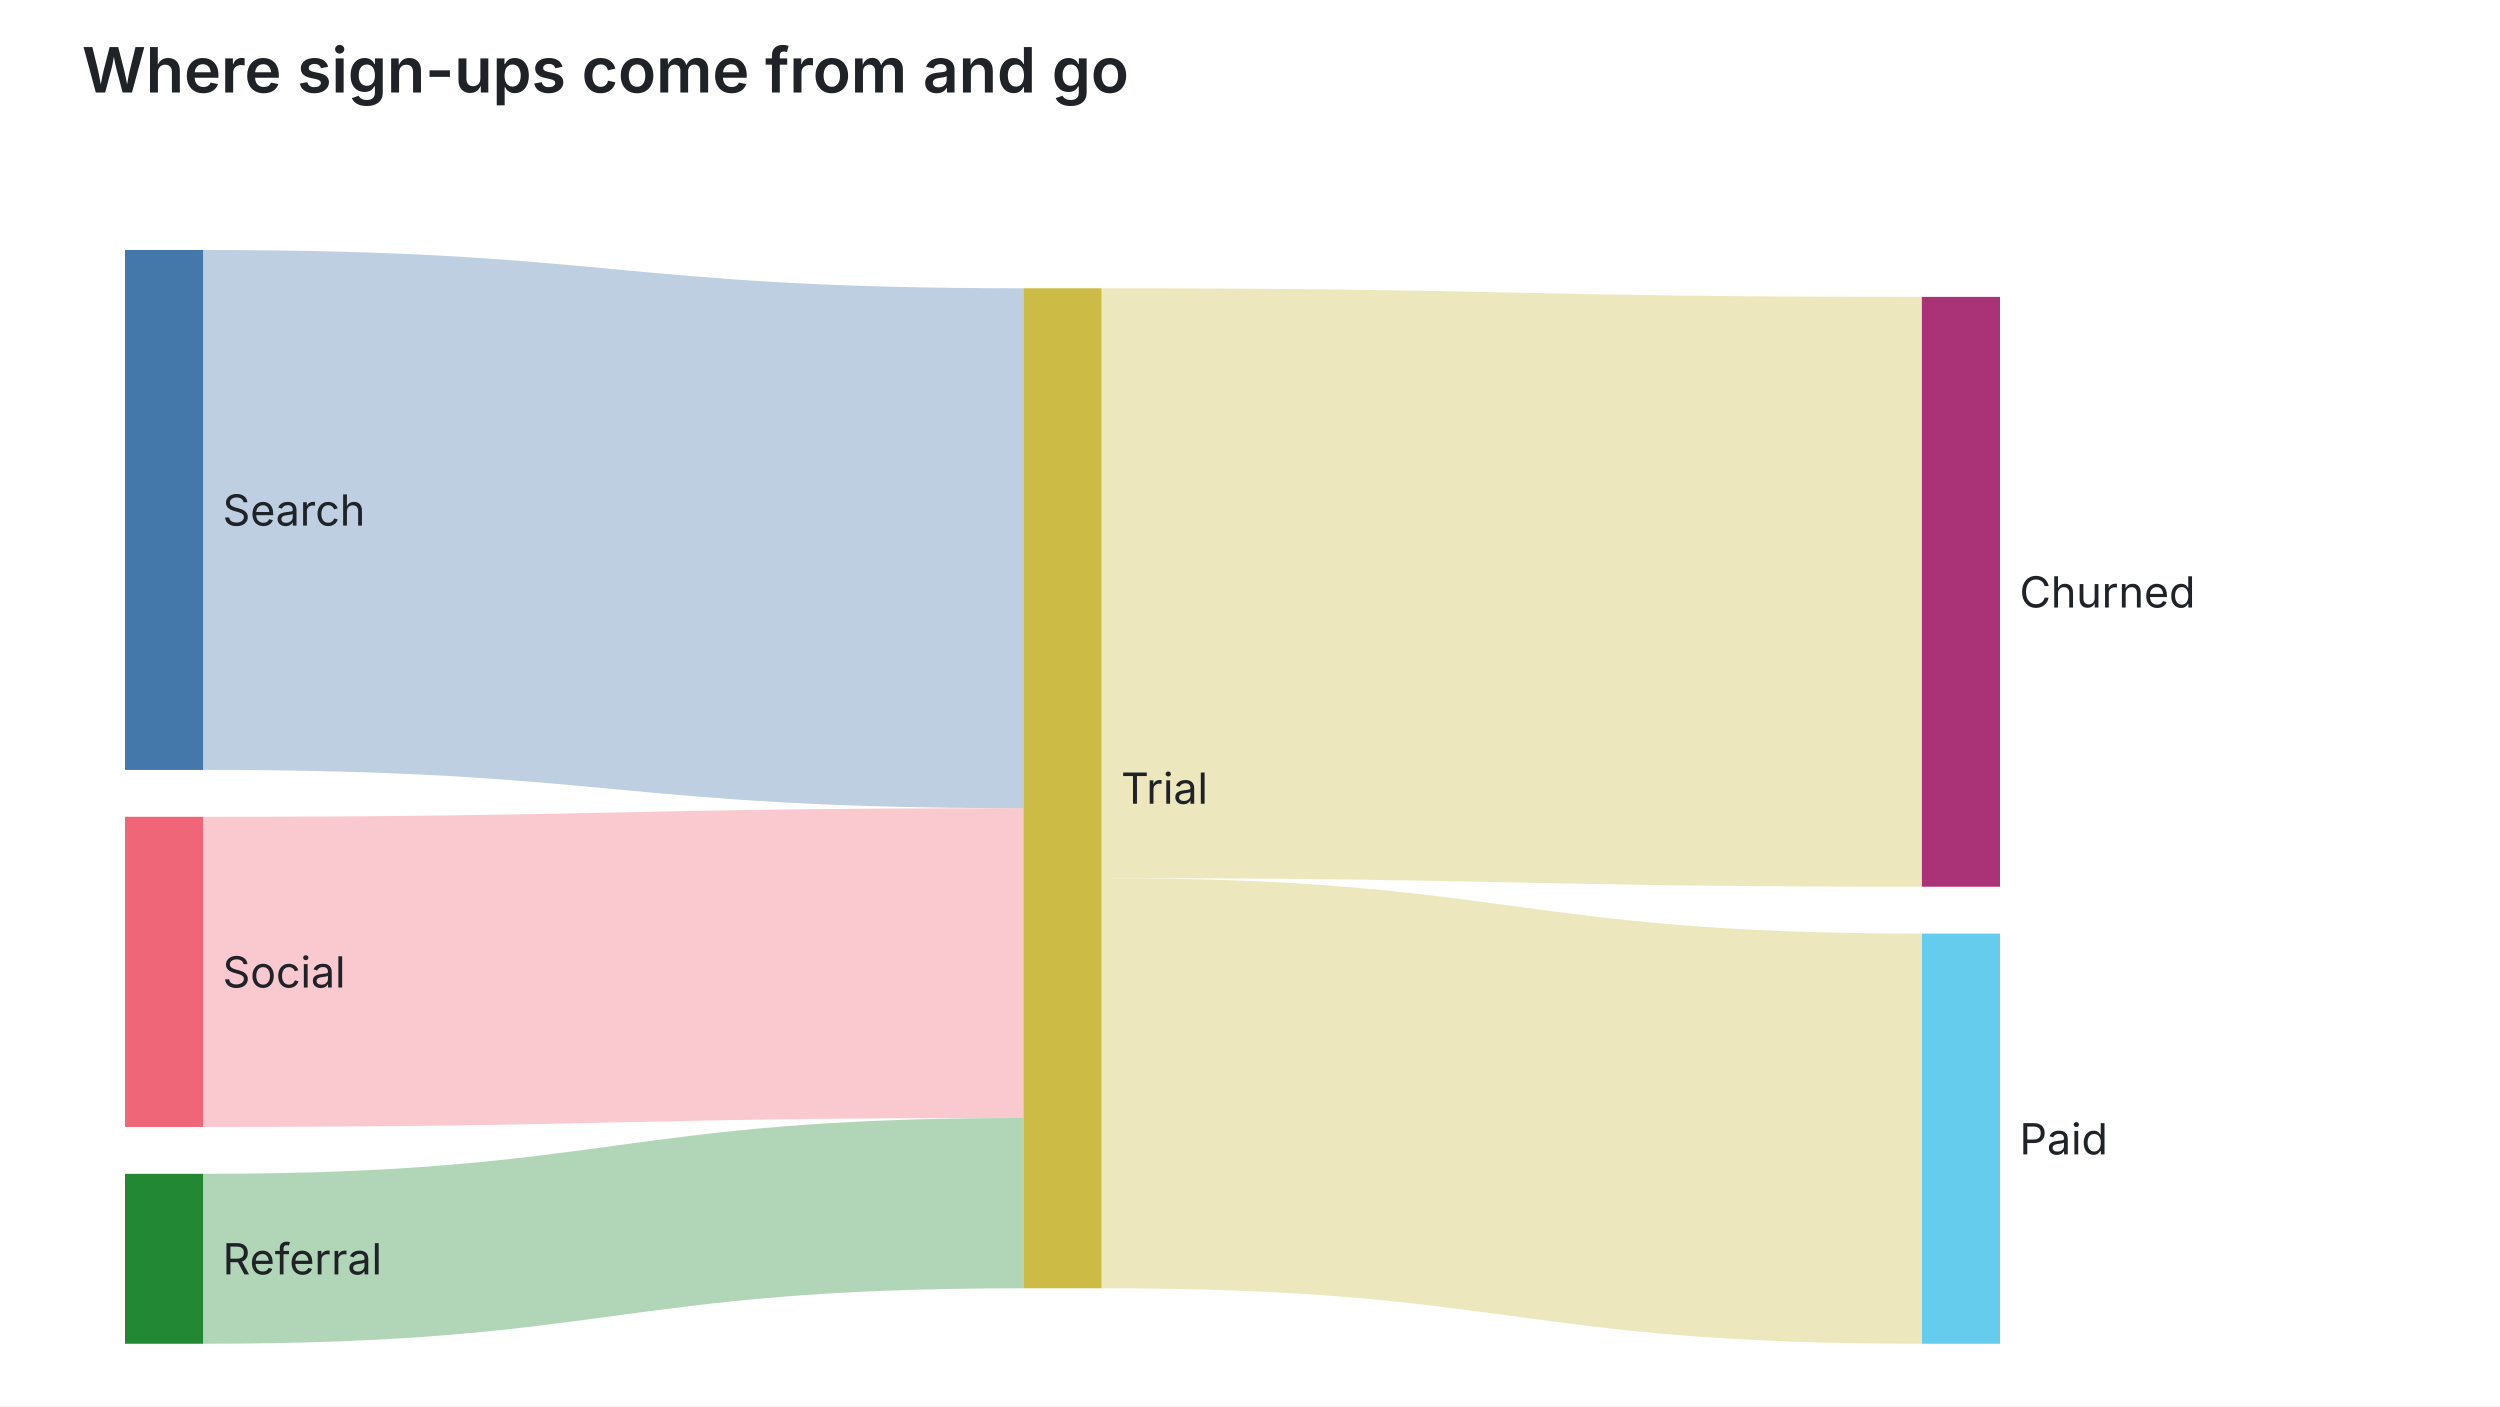
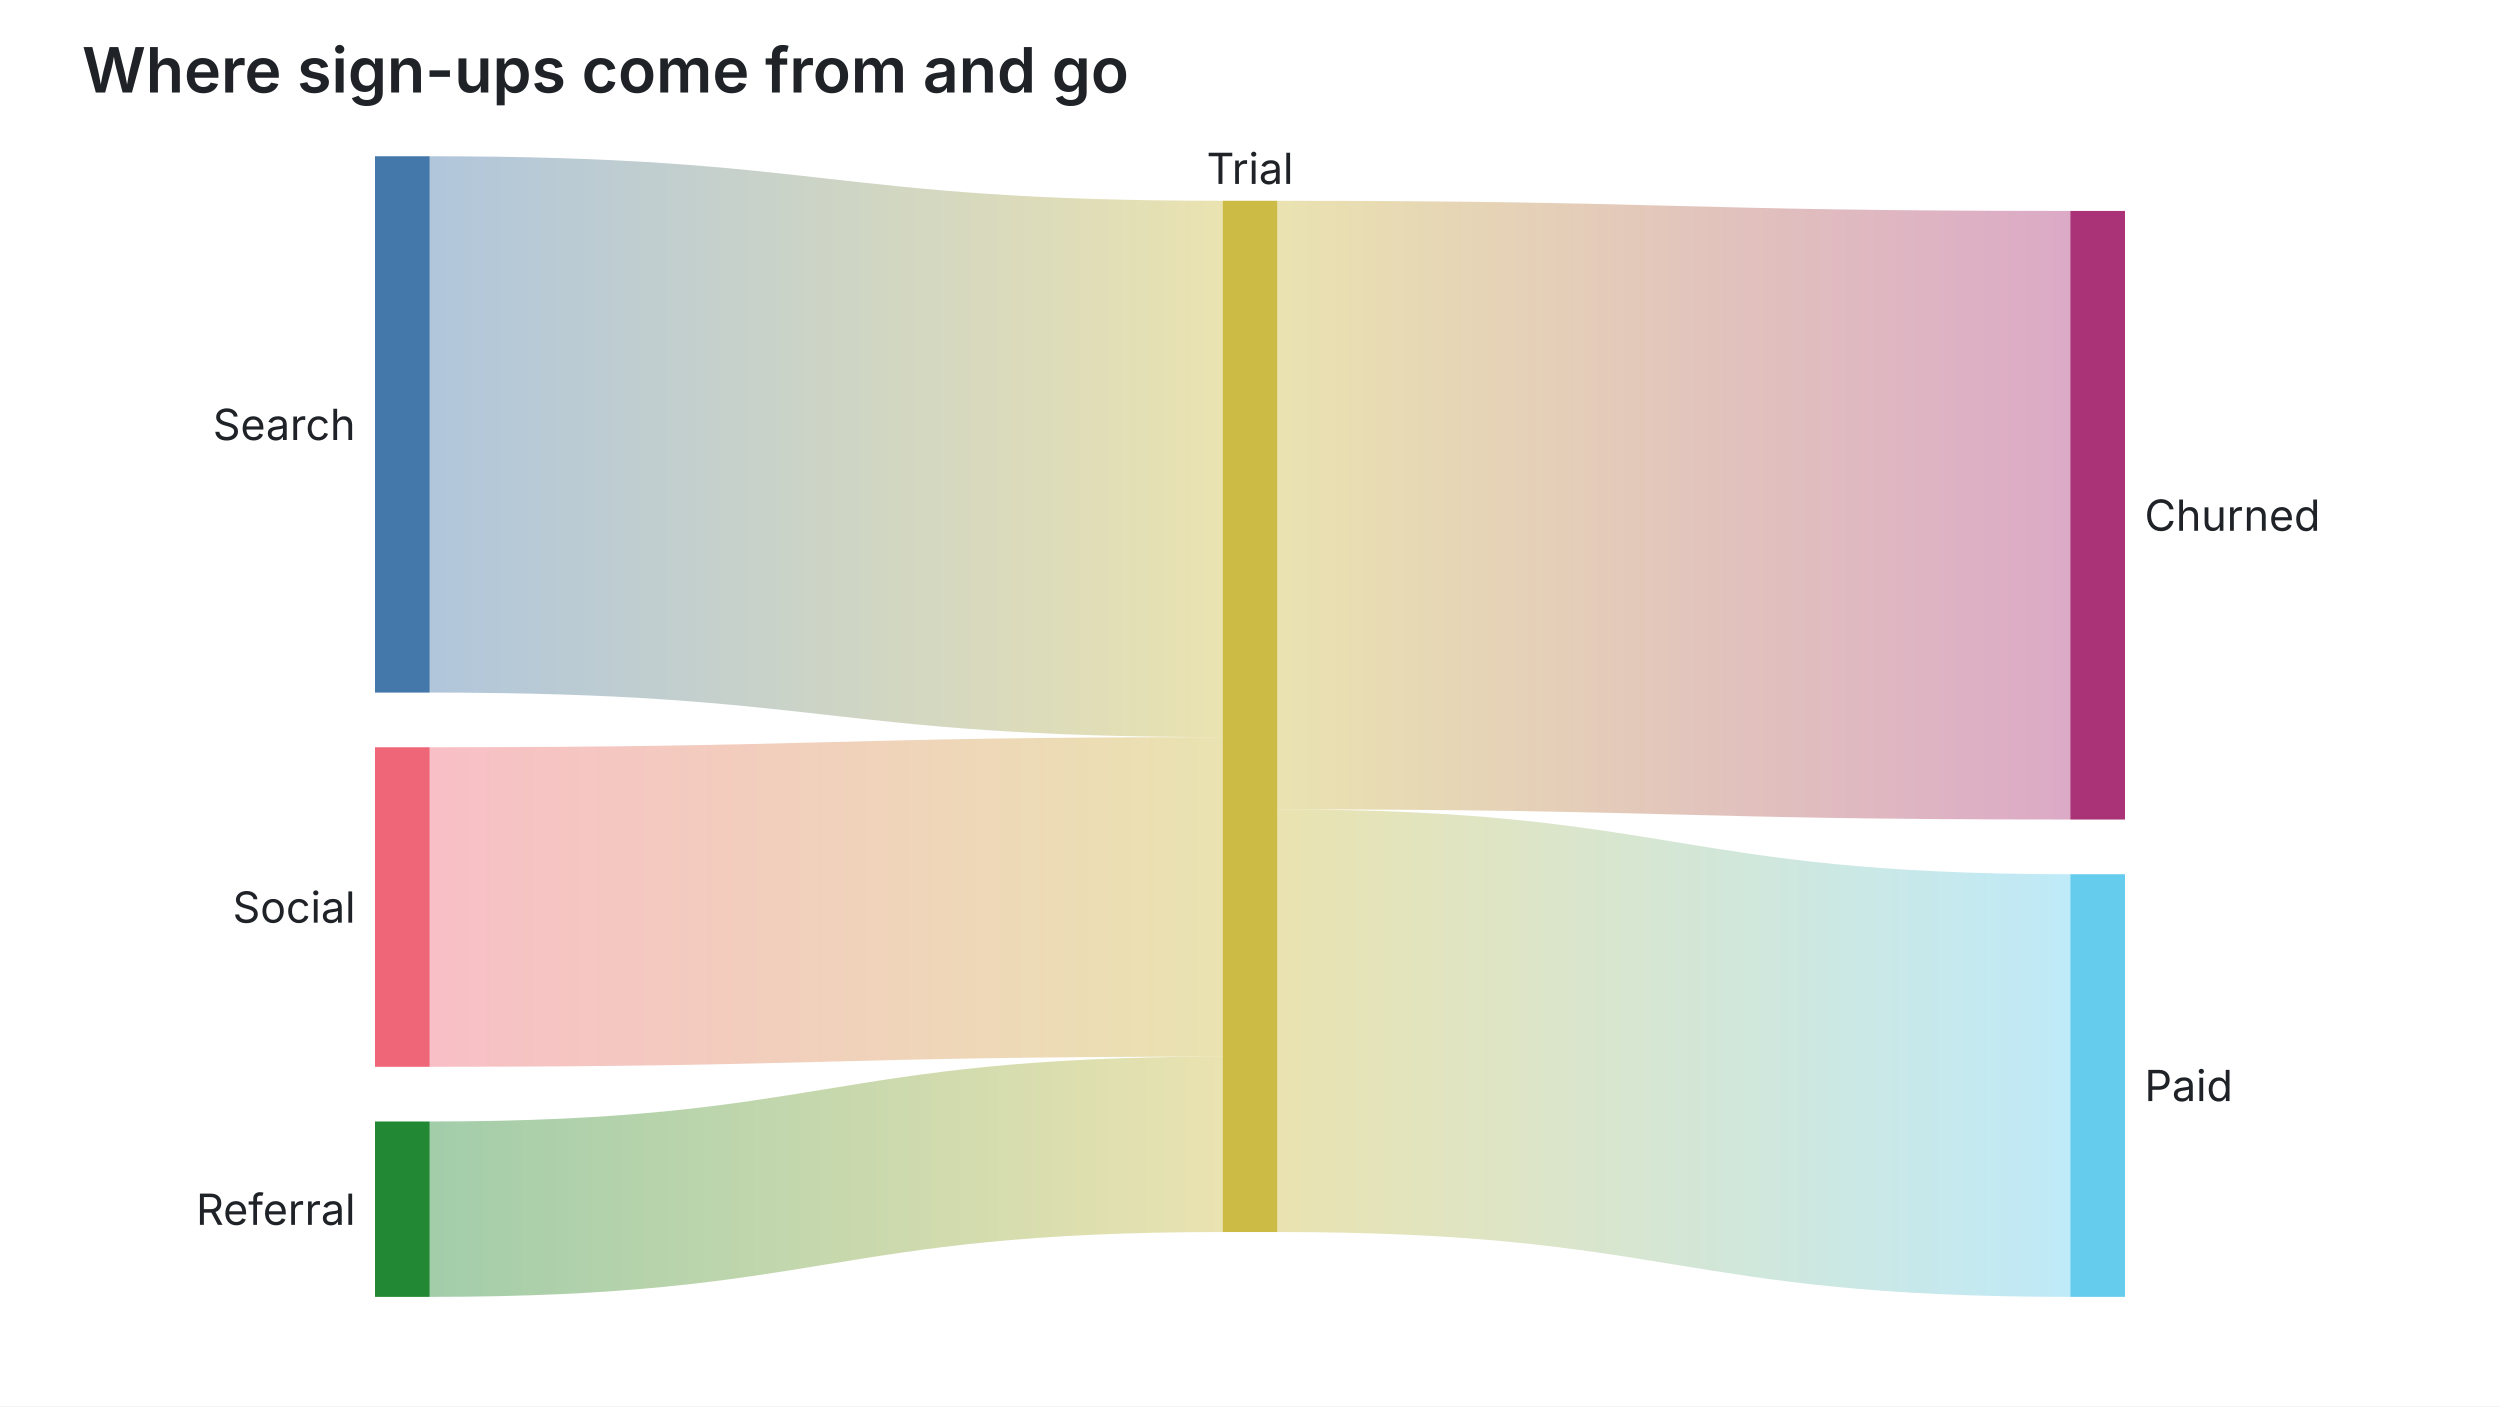
- <svg xmlns="http://www.w3.org/2000/svg" role="img" aria-labelledby="cd0187fa2-0 cd0187fa2-1" width="640" height="360" version="1.1" baseProfile="full" viewBox="0 0 640 360">
+ <svg xmlns="http://www.w3.org/2000/svg" role="img" aria-labelledby="c6c739842-0 c6c739842-1" width="640" height="360" version="1.1" baseProfile="full" viewBox="0 0 640 360">
  <rect width="640" height="360" x="0" y="0" fill="#FFFFFF" />
-   <path d="M20 0C125 0 125 9.8 230 9.8L230 142.9C125 142.9 125 133.1 20 133.1Z" transform="translate(32 64)" fill="#4477AA" fill-opacity="0.35" ecmeta_series_index="0" ecmeta_data_index="0" ecmeta_ssr_type="chart" class="cd0187fa2-2" />
-   <path d="M20 145.1C125 145.1 125 142.9 230 142.9L230 222.2C125 222.2 125 224.5 20 224.5Z" transform="translate(32 64)" fill="#EE6677" fill-opacity="0.35" ecmeta_series_index="0" ecmeta_data_index="1" ecmeta_ssr_type="chart" class="cd0187fa2-3" />
-   <path d="M20 236.5C125 236.5 125 222.2 230 222.2L230 265.8C125 265.8 125 280 20 280Z" transform="translate(32 64)" fill="#228833" fill-opacity="0.35" ecmeta_series_index="0" ecmeta_data_index="2" ecmeta_ssr_type="chart" class="cd0187fa2-4" />
-   <path d="M250 160.8C355 160.8 355 175 460 175L460 280C355 280 355 265.8 250 265.8Z" transform="translate(32 64)" fill="#CCBB44" fill-opacity="0.35" ecmeta_series_index="0" ecmeta_data_index="3" ecmeta_ssr_type="chart" class="cd0187fa2-5" />
-   <path d="M250 9.8C355 9.8 355 12 460 12L460 163C355 163 355 160.8 250 160.8Z" transform="translate(32 64)" fill="#CCBB44" fill-opacity="0.35" ecmeta_series_index="0" ecmeta_data_index="4" ecmeta_ssr_type="chart" class="cd0187fa2-5" />
-   <path d="M0 0l20 0l0 133.1l-20 0Z" transform="translate(32 64)" fill="#4477AA" ecmeta_series_index="0" ecmeta_data_index="0" ecmeta_ssr_type="chart" class="cd0187fa2-2" />
-   <path d="M0 145.1l20 0l0 79.4l-20 0Z" transform="translate(32 64)" fill="#EE6677" ecmeta_series_index="0" ecmeta_data_index="1" ecmeta_ssr_type="chart" class="cd0187fa2-3" />
-   <path d="M0 236.5l20 0l0 43.5l-20 0Z" transform="translate(32 64)" fill="#228833" ecmeta_series_index="0" ecmeta_data_index="2" ecmeta_ssr_type="chart" class="cd0187fa2-4" />
-   <path d="M230 9.8l20 0l0 256l-20 0Z" transform="translate(32 64)" fill="#CCBB44" ecmeta_series_index="0" ecmeta_data_index="3" ecmeta_ssr_type="chart" class="cd0187fa2-5" />
-   <path d="M460 175l20 0l0 105l-20 0Z" transform="translate(32 64)" fill="#66CCEE" ecmeta_series_index="0" ecmeta_data_index="4" ecmeta_ssr_type="chart" class="cd0187fa2-6" />
-   <path d="M460 12l20 0l0 151l-20 0Z" transform="translate(32 64)" fill="#AA3377" ecmeta_series_index="0" ecmeta_data_index="5" ecmeta_ssr_type="chart" class="cd0187fa2-7" />
-   <text dominant-baseline="central" text-anchor="start" style="font-size:11px;font-family:Inter, sans-serif;" transform="translate(57 130.56)" fill="#1F2328">Search</text>
-   <text dominant-baseline="central" text-anchor="start" style="font-size:11px;font-family:Inter, sans-serif;" transform="translate(57 248.8)" fill="#1F2328">Social</text>
-   <text dominant-baseline="central" text-anchor="start" style="font-size:11px;font-family:Inter, sans-serif;" transform="translate(57 322.24)" fill="#1F2328">Referral</text>
-   <text dominant-baseline="central" text-anchor="start" style="font-size:11px;font-family:Inter, sans-serif;" transform="translate(287 201.7638)" fill="#1F2328">Trial</text>
-   <text dominant-baseline="central" text-anchor="start" style="font-size:11px;font-family:Inter, sans-serif;" transform="translate(517 291.52)" fill="#1F2328">Paid</text>
-   <text dominant-baseline="central" text-anchor="start" style="font-size:11px;font-family:Inter, sans-serif;" transform="translate(517 151.52)" fill="#1F2328">Churned</text>
-   <path d="M-5 -5l278.7 0l0 19.7l-278.7 0Z" transform="translate(21 13)" fill="rgb(0,0,0)" fill-opacity="0" stroke="#3c3c41" stroke-width="0" class="cd0187fa2-8" />
+   <path d="M14 0C115.5 0 115.5 11.4 217 11.4L217 148.7C115.5 148.7 115.5 137.3 14 137.3Z" transform="translate(96 40)" fill="url(#c6c739842-2)" fill-opacity="0.42" ecmeta_series_index="0" ecmeta_data_index="0" ecmeta_ssr_type="chart" class="c6c739842-7" />
+   <path d="M14 151.3C115.5 151.3 115.5 148.7 217 148.7L217 230.5C115.5 230.5 115.5 233.1 14 233.1Z" transform="translate(96 40)" fill="url(#c6c739842-3)" fill-opacity="0.42" ecmeta_series_index="0" ecmeta_data_index="1" ecmeta_ssr_type="chart" class="c6c739842-8" />
+   <path d="M14 247.1C115.5 247.1 115.5 230.5 217 230.5L217 275.4C115.5 275.4 115.5 292 14 292Z" transform="translate(96 40)" fill="url(#c6c739842-4)" fill-opacity="0.42" ecmeta_series_index="0" ecmeta_data_index="2" ecmeta_ssr_type="chart" class="c6c739842-9" />
+   <path d="M231 167.2C332.5 167.2 332.5 183.8 434 183.8L434 292C332.5 292 332.5 275.4 231 275.4Z" transform="translate(96 40)" fill="url(#c6c739842-5)" fill-opacity="0.42" ecmeta_series_index="0" ecmeta_data_index="3" ecmeta_ssr_type="chart" class="c6c739842-10" />
+   <path d="M231 11.4C332.5 11.4 332.5 14 434 14L434 169.8C332.5 169.8 332.5 167.2 231 167.2Z" transform="translate(96 40)" fill="url(#c6c739842-6)" fill-opacity="0.42" ecmeta_series_index="0" ecmeta_data_index="4" ecmeta_ssr_type="chart" class="c6c739842-11" />
+   <path d="M0 0l14 0l0 137.3l-14 0Z" transform="translate(96 40)" fill="#4477AA" ecmeta_series_index="0" ecmeta_data_index="0" ecmeta_ssr_type="chart" class="c6c739842-12" />
+   <path d="M0 151.3l14 0l0 81.8l-14 0Z" transform="translate(96 40)" fill="#EE6677" ecmeta_series_index="0" ecmeta_data_index="1" ecmeta_ssr_type="chart" class="c6c739842-13" />
+   <path d="M0 247.1l14 0l0 44.9l-14 0Z" transform="translate(96 40)" fill="#228833" ecmeta_series_index="0" ecmeta_data_index="2" ecmeta_ssr_type="chart" class="c6c739842-14" />
+   <path d="M217 11.4l14 0l0 264l-14 0Z" transform="translate(96 40)" fill="#CCBB44" ecmeta_series_index="0" ecmeta_data_index="3" ecmeta_ssr_type="chart" class="c6c739842-15" />
+   <path d="M434 183.8l14 0l0 108.2l-14 0Z" transform="translate(96 40)" fill="#66CCEE" ecmeta_series_index="0" ecmeta_data_index="4" ecmeta_ssr_type="chart" class="c6c739842-16" />
+   <path d="M434 14l14 0l0 155.8l-14 0Z" transform="translate(96 40)" fill="#AA3377" ecmeta_series_index="0" ecmeta_data_index="5" ecmeta_ssr_type="chart" class="c6c739842-17" />
+   <text dominant-baseline="central" text-anchor="end" style="font-size:11px;font-family:Inter, sans-serif;" transform="translate(91 108.64)" fill="#1F2328" stroke="#FFFFFF" stroke-width="2" paint-order="stroke" stroke-miterlimit="2">Search</text>
+   <text dominant-baseline="central" text-anchor="end" style="font-size:11px;font-family:Inter, sans-serif;" transform="translate(91 232.2)" fill="#1F2328" stroke="#FFFFFF" stroke-width="2" paint-order="stroke" stroke-miterlimit="2">Social</text>
+   <text dominant-baseline="central" text-anchor="end" style="font-size:11px;font-family:Inter, sans-serif;" transform="translate(91 309.56)" fill="#1F2328" stroke="#FFFFFF" stroke-width="2" paint-order="stroke" stroke-miterlimit="2">Referral</text>
+   <text dominant-baseline="central" text-anchor="middle" style="font-size:11px;font-family:Inter, sans-serif;" y="-3.298" transform="translate(320 46.3911)" fill="#1F2328" stroke="#FFFFFF" stroke-width="2" paint-order="stroke" stroke-miterlimit="2">Trial</text>
+   <text dominant-baseline="central" text-anchor="start" style="font-size:11px;font-family:Inter, sans-serif;" transform="translate(549 277.88)" fill="#1F2328" stroke="#FFFFFF" stroke-width="2" paint-order="stroke" stroke-miterlimit="2">Paid</text>
+   <text dominant-baseline="central" text-anchor="start" style="font-size:11px;font-family:Inter, sans-serif;" transform="translate(549 131.88)" fill="#1F2328" stroke="#FFFFFF" stroke-width="2" paint-order="stroke" stroke-miterlimit="2">Churned</text>
+   <path d="M-5 -5l278.7 0l0 19.7l-278.7 0Z" transform="translate(21 13)" fill="rgb(0,0,0)" fill-opacity="0" stroke="#3c3c41" stroke-width="0" class="c6c739842-18" />
  <text dominant-baseline="central" text-anchor="start" style="font-size:16px;font-family:Inter, sans-serif;font-weight:600;" xml:space="preserve" y="4.871" transform="translate(21 13)" fill="#1F2328">Where sign-ups come from and go</text>
+   <defs>
+     <linearGradient gradientUnits="objectBoundingBox" x1="0" y1="0" x2="1" y2="0" id="c6c739842-2">
+       <stop offset="0%" stop-color="#4477AA" />
+       <stop offset="100%" stop-color="#CCBB44" />
+     </linearGradient>
+     <linearGradient gradientUnits="objectBoundingBox" x1="0" y1="0" x2="1" y2="0" id="c6c739842-3">
+       <stop offset="0%" stop-color="#EE6677" />
+       <stop offset="100%" stop-color="#CCBB44" />
+     </linearGradient>
+     <linearGradient gradientUnits="objectBoundingBox" x1="0" y1="0" x2="1" y2="0" id="c6c739842-4">
+       <stop offset="0%" stop-color="#228833" />
+       <stop offset="100%" stop-color="#CCBB44" />
+     </linearGradient>
+     <linearGradient gradientUnits="objectBoundingBox" x1="0" y1="0" x2="1" y2="0" id="c6c739842-5">
+       <stop offset="0%" stop-color="#CCBB44" />
+       <stop offset="100%" stop-color="#66CCEE" />
+     </linearGradient>
+     <linearGradient gradientUnits="objectBoundingBox" x1="0" y1="0" x2="1" y2="0" id="c6c739842-6">
+       <stop offset="0%" stop-color="#CCBB44" />
+       <stop offset="100%" stop-color="#AA3377" />
+     </linearGradient>
+   </defs>
  <style>
- .cd0187fa2-2:hover {
+ .c6c739842-7:hover {
+ cursor:pointer;
+ fill:[object Object];
+ }
+ .c6c739842-8:hover {
+ cursor:pointer;
+ fill:[object Object];
+ }
+ .c6c739842-9:hover {
+ cursor:pointer;
+ fill:[object Object];
+ }
+ .c6c739842-10:hover {
+ cursor:pointer;
+ fill:[object Object];
+ }
+ .c6c739842-11:hover {
+ cursor:pointer;
+ fill:[object Object];
+ }
+ .c6c739842-12:hover {
cursor:pointer;
fill:rgba(74,130,187,1);
}
- .cd0187fa2-3:hover {
+ .c6c739842-13:hover {
cursor:pointer;
fill:rgba(255,112,130,1);
}
- .cd0187fa2-4:hover {
+ .c6c739842-14:hover {
cursor:pointer;
fill:rgba(37,149,56,1);
}
- .cd0187fa2-5:hover {
+ .c6c739842-15:hover {
cursor:pointer;
fill:rgba(224,205,74,1);
}
- .cd0187fa2-6:hover {
+ .c6c739842-16:hover {
cursor:pointer;
fill:rgba(112,224,255,1);
}
- .cd0187fa2-7:hover {
+ .c6c739842-17:hover {
cursor:pointer;
fill:rgba(187,56,130,1);
}
- .cd0187fa2-8:hover {
+ .c6c739842-18:hover {
pointer-events:none;
}



</style>
</svg>
